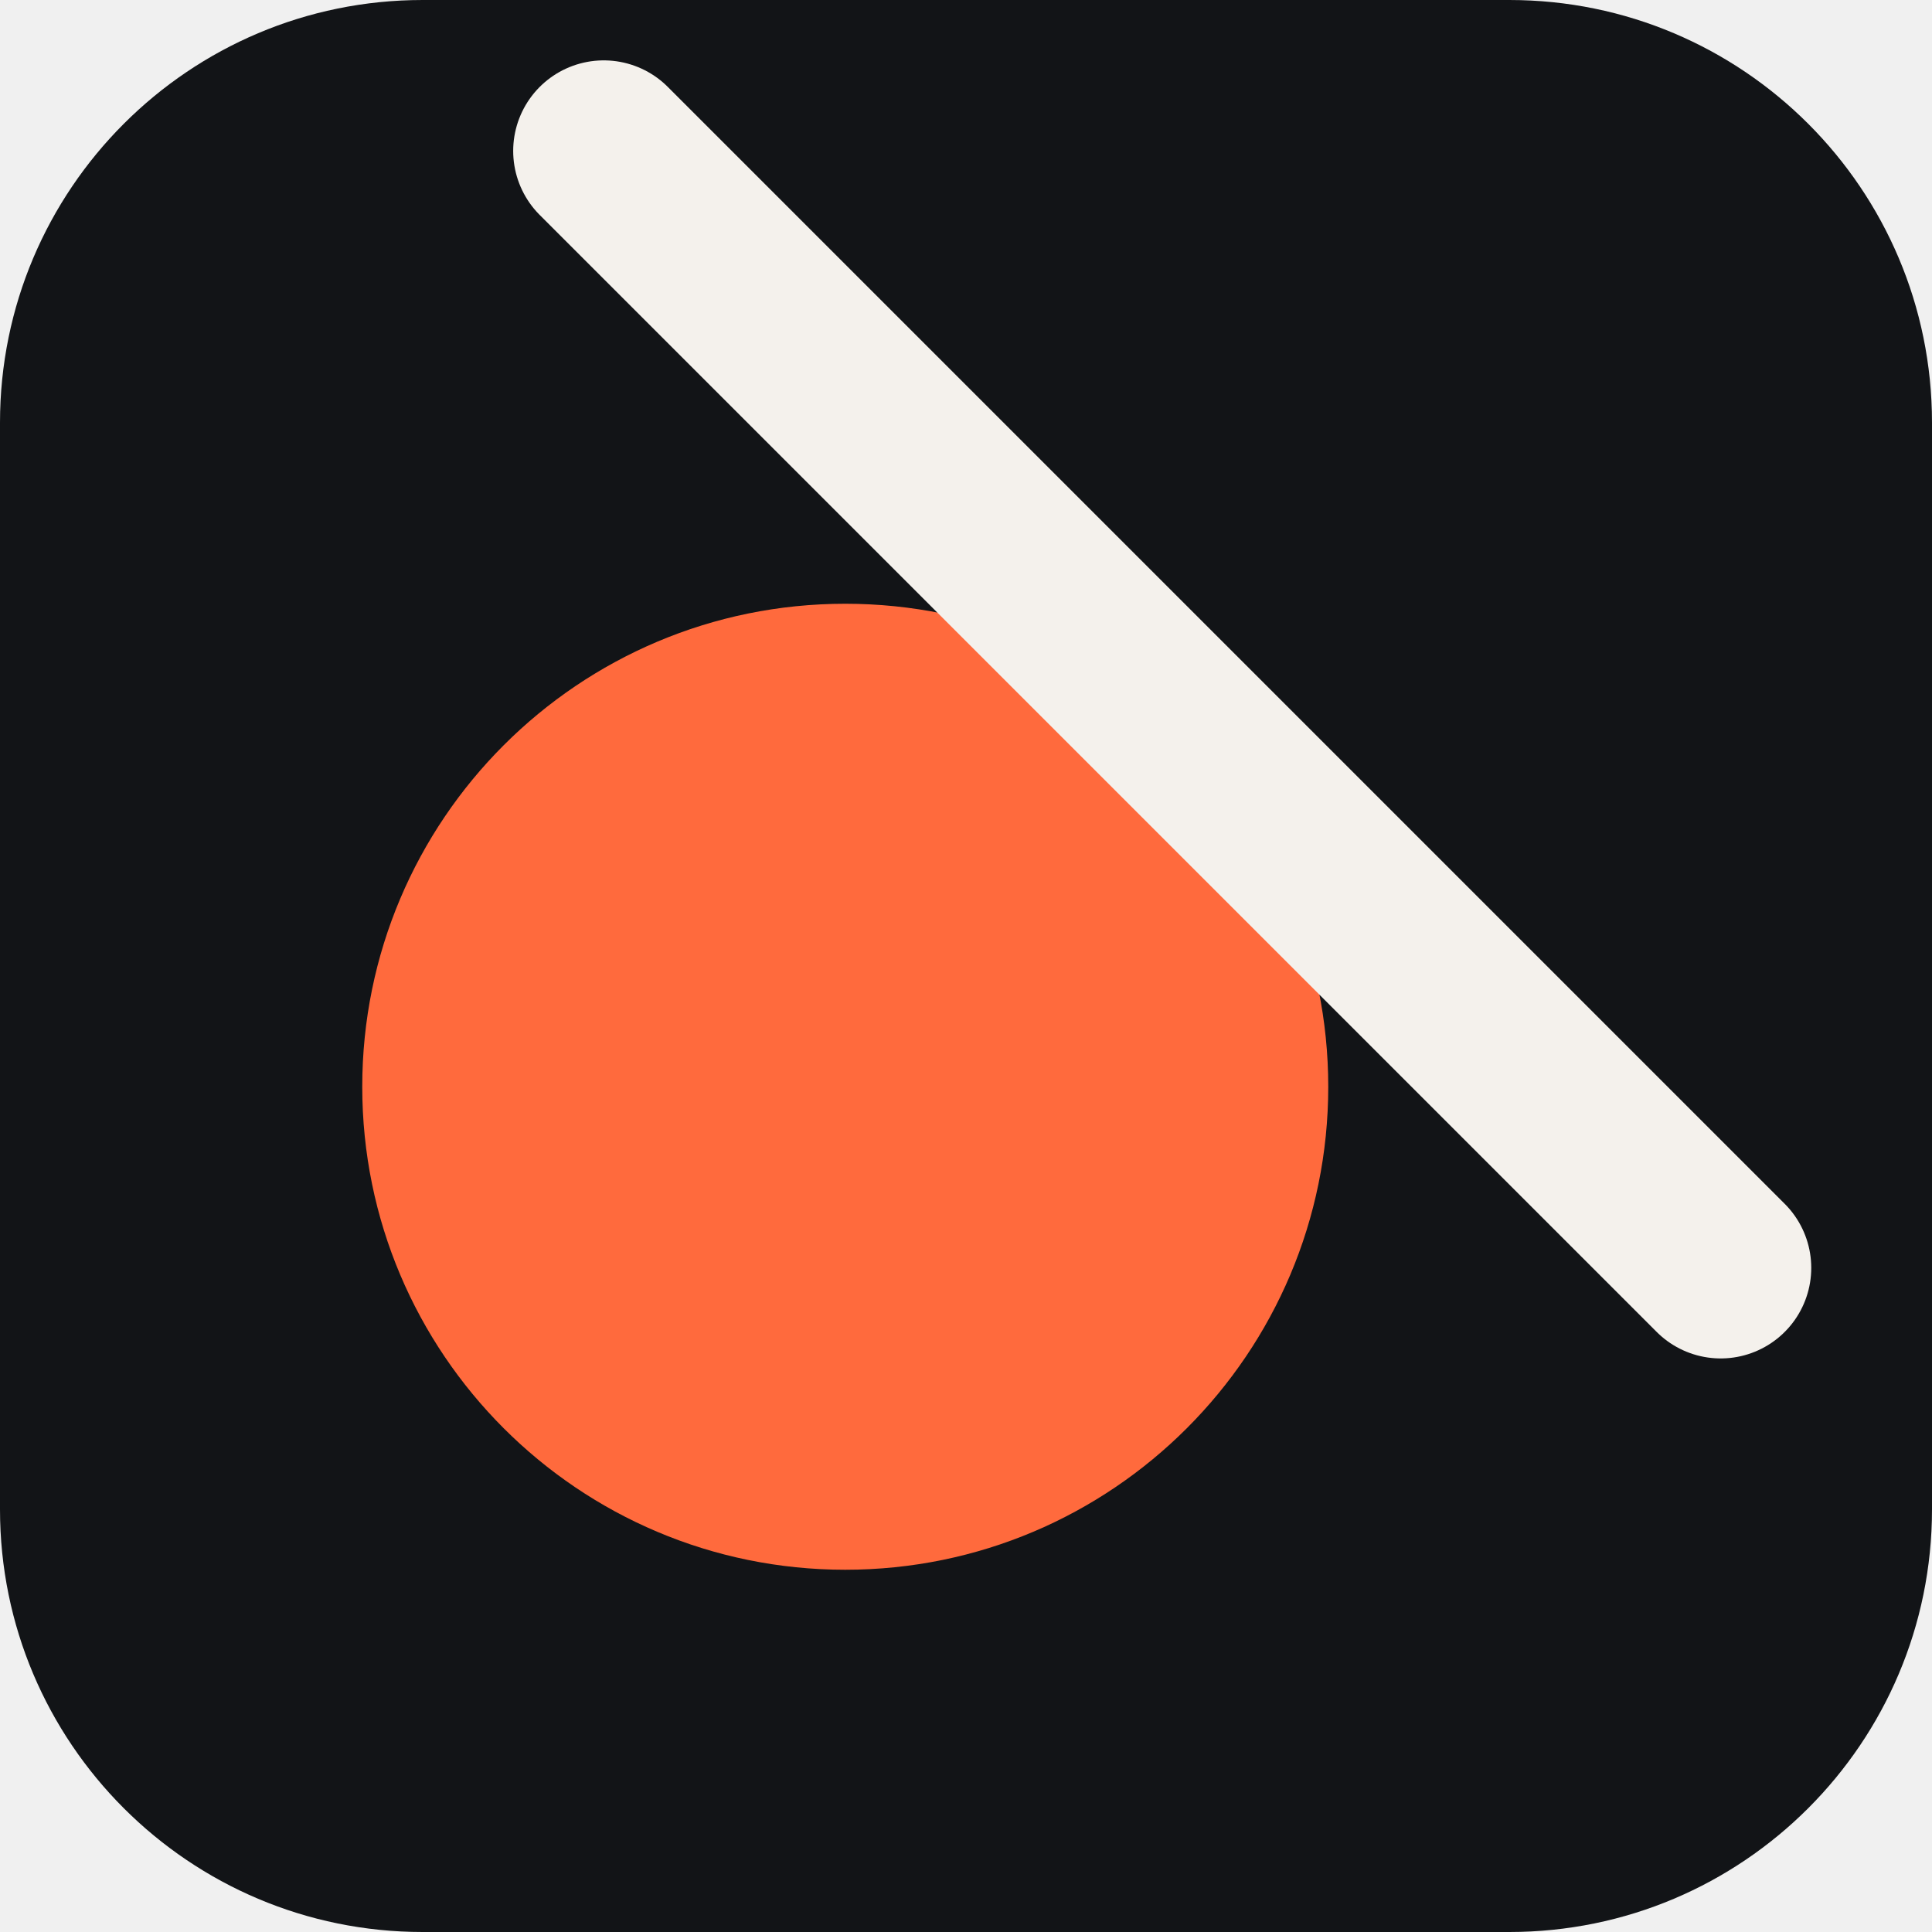
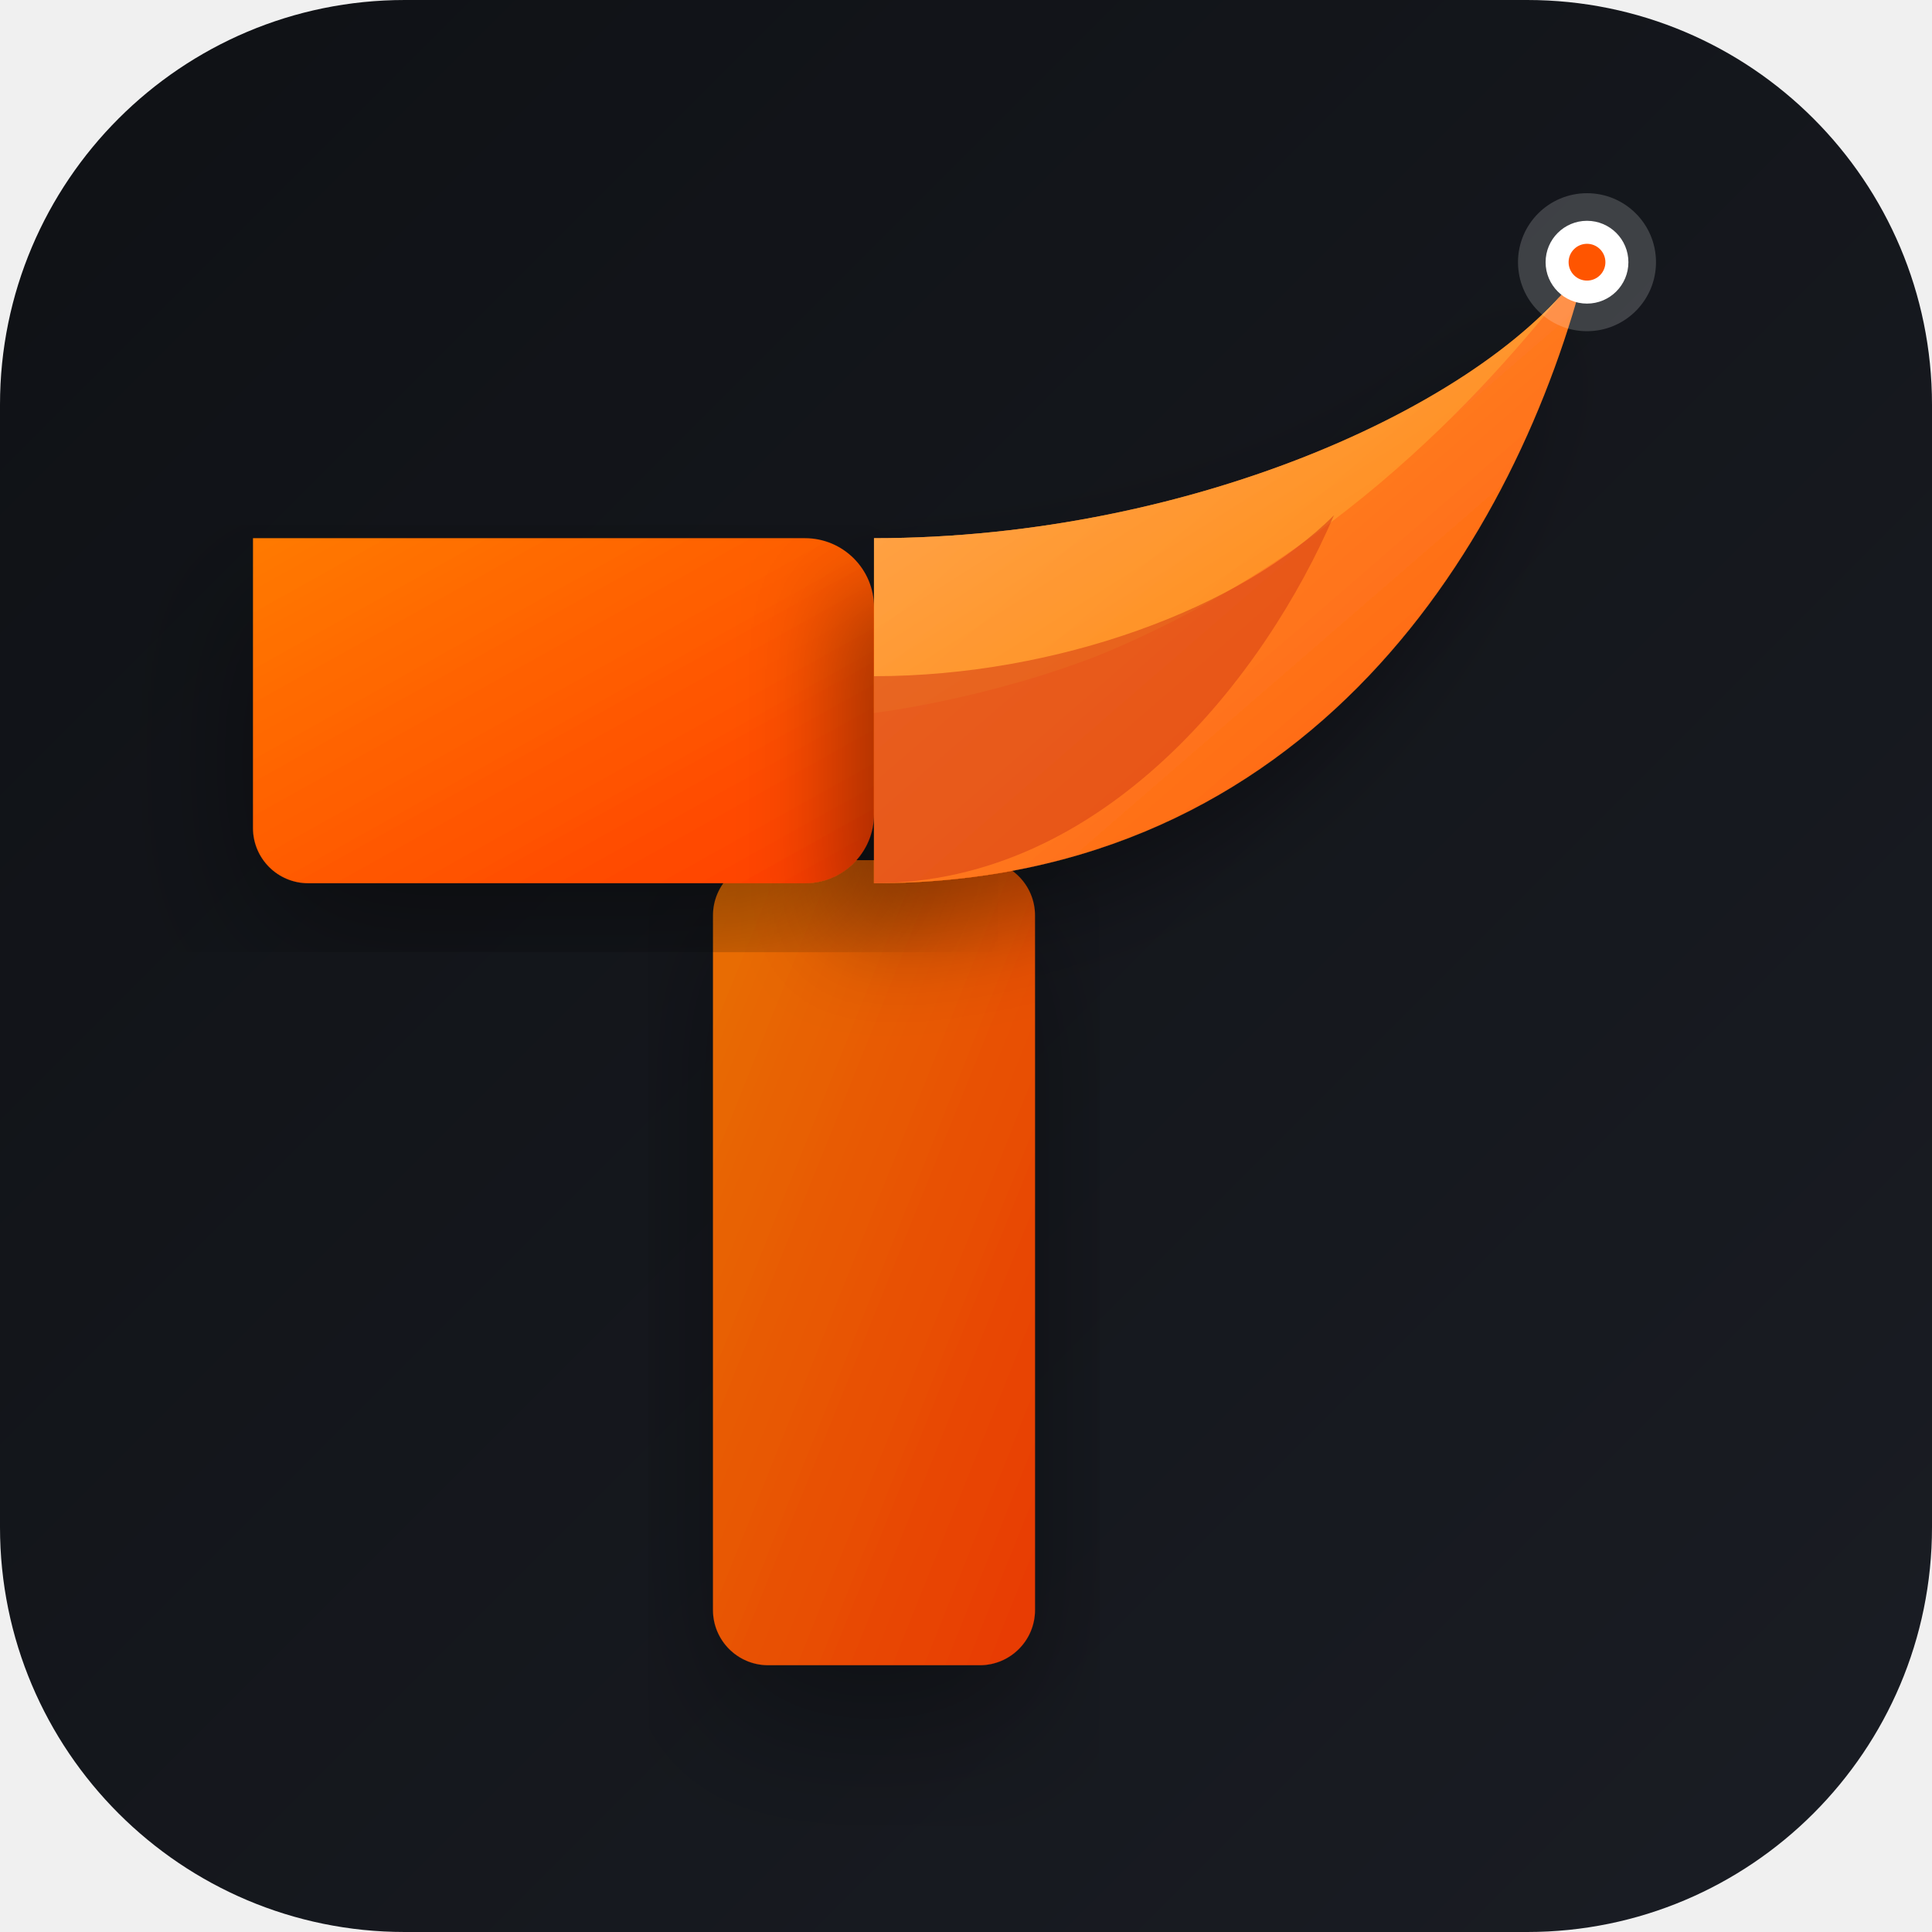
- <svg xmlns="http://www.w3.org/2000/svg" viewBox="0 0 64 64">
-   <rect width="64" height="64" rx="14" fill="#121417" />
-   <circle cx="28" cy="36" r="16" fill="#ff6a3d" />
-   <line x1="20" y1="5" x2="57" y2="42" stroke="#f4f1ec" stroke-width="6" stroke-linecap="round" />
+ <svg xmlns="http://www.w3.org/2000/svg" viewBox="60 -12 420 420">
+   <defs>
+     <linearGradient id="bgGrad" x1="0%" y1="0%" x2="100%" y2="100%">
+       <stop offset="0%" stop-color="#0F1115" />
+       <stop offset="100%" stop-color="#1A1D24" />
+     </linearGradient>
+     <linearGradient id="primaryOrange" x1="0%" y1="0%" x2="100%" y2="100%">
+       <stop offset="0%" stop-color="#FF7A00" />
+       <stop offset="100%" stop-color="#FF3D00" />
+     </linearGradient>
+     <linearGradient id="tangentFlipOrange" x1="0%" y1="0%" x2="100%" y2="100%">
+       <stop offset="0%" stop-color="#FFA043" />
+       <stop offset="100%" stop-color="#FF5500" />
+     </linearGradient>
+     <linearGradient id="accentGlow" x1="0%" y1="0%" x2="100%" y2="100%">
+       <stop offset="0%" stop-color="#FFB366" />
+       <stop offset="100%" stop-color="#FF8800" />
+     </linearGradient>
+     <filter id="dropShadow" x="-20%" y="-20%" width="140%" height="140%">
+       <feDropShadow dx="0" dy="12" stdDeviation="16" flood-color="#000000" flood-opacity="0.4" />
+     </filter>
+     <filter id="flipShadow" x="-30%" y="-30%" width="160%" height="160%">
+       <feDropShadow dx="-8" dy="12" stdDeviation="10" flood-color="#000000" flood-opacity="0.35" />
+     </filter>
+     <filter id="orangeGlow" x="-20%" y="-20%" width="140%" height="140%">
+       <feGaussianBlur stdDeviation="8" result="blur" />
+       <feComposite in="SourceGraphic" in2="blur" operator="over" />
+     </filter>
+   </defs>
+   <rect x="60" y="-12" width="420" height="420" rx="88" fill="url(#bgGrad)" />
+   <g transform="translate(0, -5)">
+     <rect x="215" y="180" width="70" height="175" rx="12" fill="url(#primaryOrange)" opacity="0.9" filter="url(#dropShadow)" />
+     <path d="M 115 110 L 235 110 C 243.284 110 250 116.716 250 125 L 250 170 C 250 178.284 243.284 185 235 185 L 127 185 C 120.373 185 115 179.627 115 173 L 115 110 Z" fill="url(#primaryOrange)" filter="url(#dropShadow)" />
+     <path d="M 250 110 C 320 110 385 80 405 50 C 390 110 345 185 250 185 L 250 110 Z" fill="url(#tangentFlipOrange)" filter="url(#flipShadow)" />
+     <path d="M 250 110 C 320 110 385 80 405 50 C 388 72 355 112 300 135 C 275 145 250 148 250 148 Z" fill="url(#accentGlow)" opacity="0.8" />
+     <path d="M 250 140 C 290 140 330 125 350 105 C 335 140 300 185 250 185 Z" fill="#D84315" opacity="0.6" />
+     <circle cx="405" cy="50" r="15" fill="#FFF" opacity="0.18" />
+     <circle cx="405" cy="50" r="9" fill="#FFF" />
+     <circle cx="405" cy="50" r="4" fill="#FF5500" />
+   </g>
</svg>
